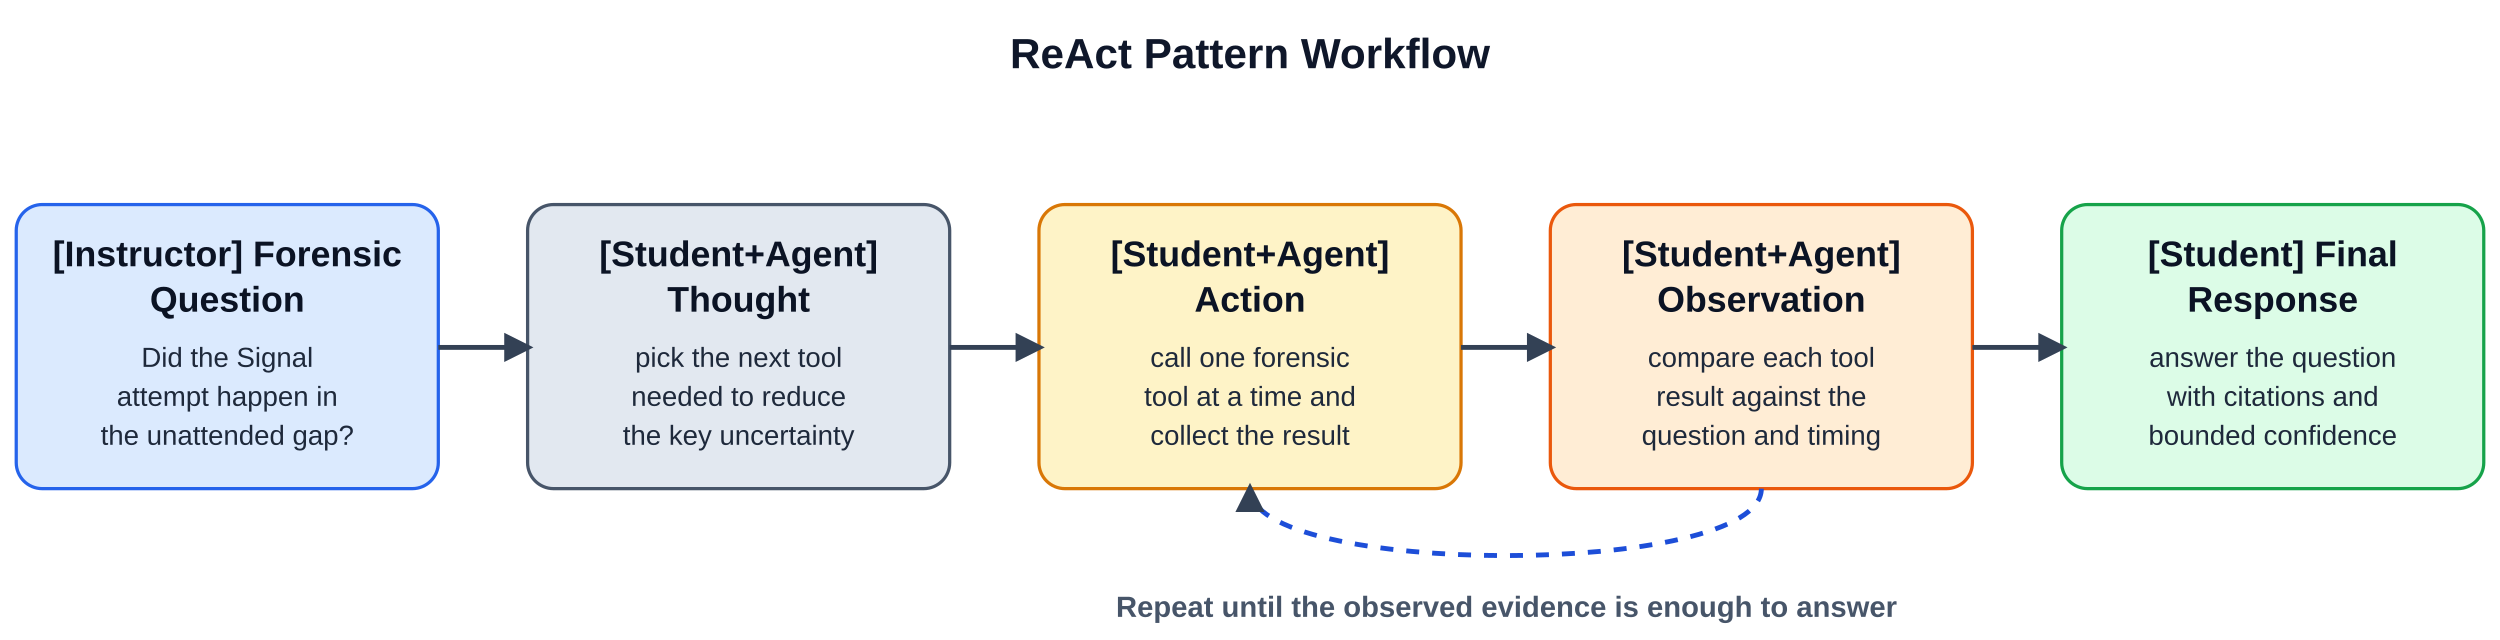
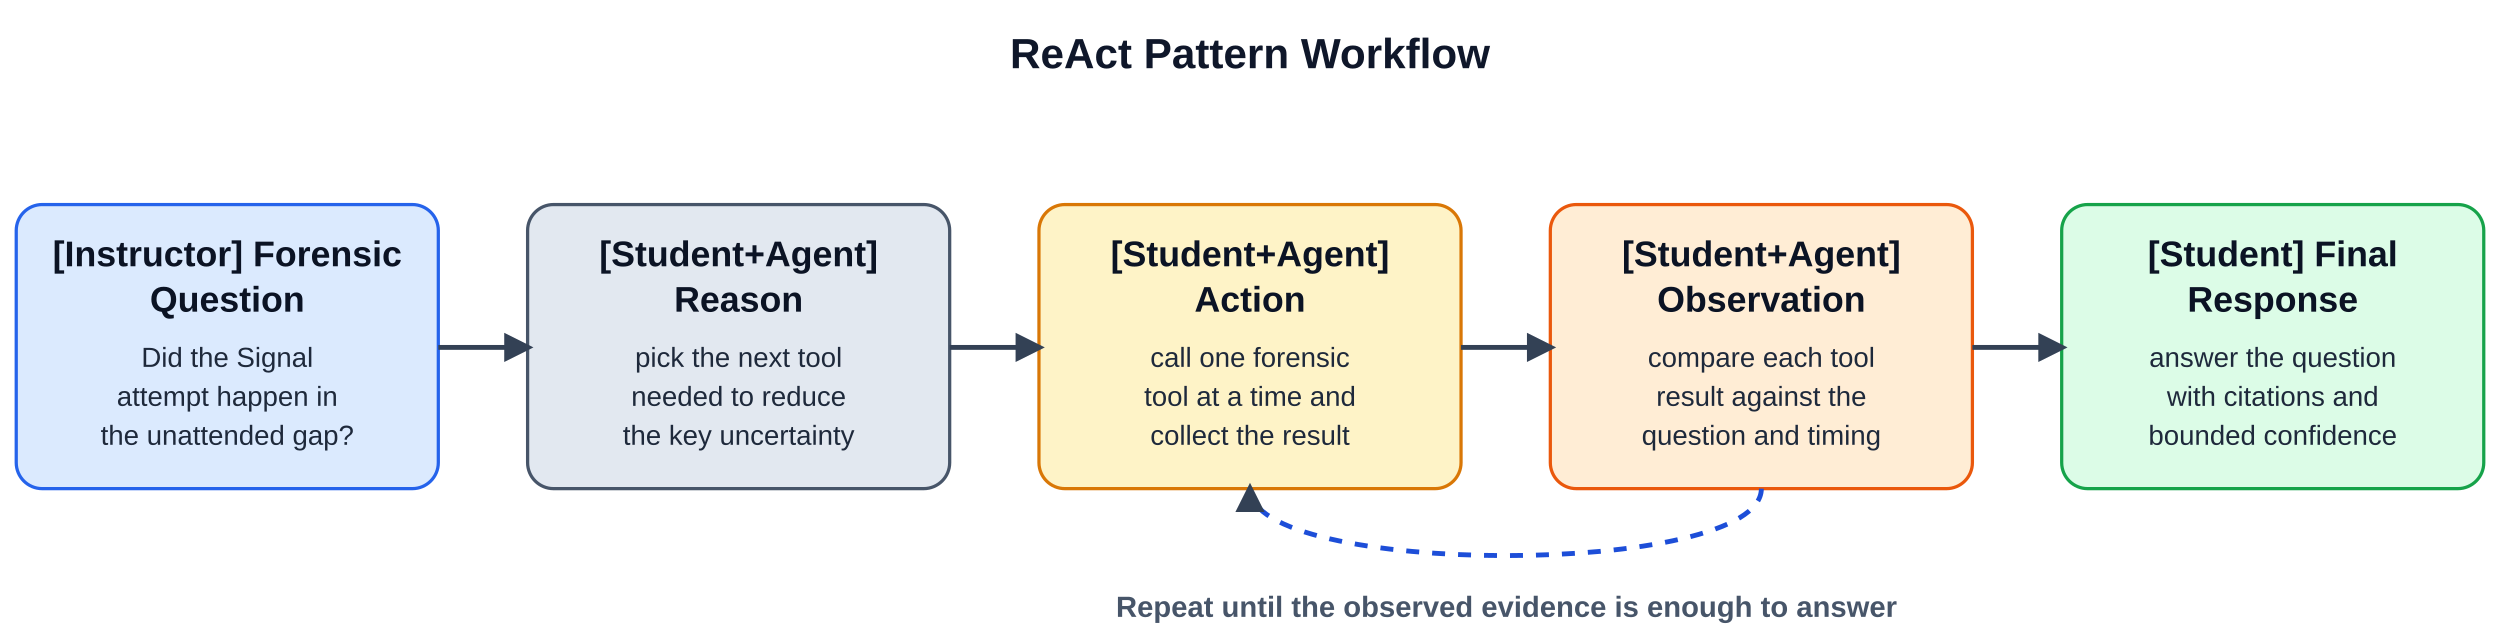
<svg xmlns="http://www.w3.org/2000/svg" width="1540" height="394" viewBox="30 24 1540 394" role="img" aria-labelledby="title desc">
  <defs>
    <style>
      .title { font: 700 26px 'Segoe UI', Arial, sans-serif; fill: #0f172a; }
      .subtitle { font: 500 20px 'Segoe UI', Arial, sans-serif; fill: #334155; }
      .node-title { font: 700 22px 'Segoe UI', Arial, sans-serif; fill: #0b1324; }
      .node-text { font: 500 17px 'Segoe UI', Arial, sans-serif; fill: #1e293b; }
      .label { font: 600 18px 'Segoe UI', Arial, sans-serif; fill: #475569; }
    </style>
    <marker id="arrow" viewBox="0 0 10 10" refX="8" refY="5" markerWidth="6" markerHeight="6" orient="auto-start-reverse">
      <path d="M 0 0 L 10 5 L 0 10 z" fill="#334155" />
    </marker>
  </defs>
  <rect x="0" y="0" width="1600" height="420" fill="#ffffff" />
  <text x="800" y="66" text-anchor="middle" class="title">ReAct Pattern Workflow</text>
  <rect x="40" y="150" rx="16" ry="16" width="260" height="175" fill="#dbeafe" stroke="#2563eb" stroke-width="2" />
  <text x="170" y="188" text-anchor="middle" class="node-title">[Instructor] Forensic</text>
  <text x="170" y="216" text-anchor="middle" class="node-title">Question</text>
  <text x="170" y="250" text-anchor="middle" class="node-text">Did the Signal</text>
  <text x="170" y="274" text-anchor="middle" class="node-text">attempt happen in</text>
  <text x="170" y="298" text-anchor="middle" class="node-text">the unattended gap?</text>
  <rect x="355" y="150" rx="16" ry="16" width="260" height="175" fill="#e2e8f0" stroke="#475569" stroke-width="2" />
  <text x="485" y="188" text-anchor="middle" class="node-title">[Student+Agent]</text>
-   <text x="485" y="216" text-anchor="middle" class="node-title">Thought</text>
+   <text x="485" y="216" text-anchor="middle" class="node-title">Reason</text>
  <text x="485" y="250" text-anchor="middle" class="node-text">pick the next tool</text>
  <text x="485" y="274" text-anchor="middle" class="node-text">needed to reduce</text>
  <text x="485" y="298" text-anchor="middle" class="node-text">the key uncertainty</text>
  <rect x="670" y="150" rx="16" ry="16" width="260" height="175" fill="#fef3c7" stroke="#d97706" stroke-width="2" />
  <text x="800" y="188" text-anchor="middle" class="node-title">[Student+Agent]</text>
  <text x="800" y="216" text-anchor="middle" class="node-title">Action</text>
  <text x="800" y="250" text-anchor="middle" class="node-text">call one forensic</text>
  <text x="800" y="274" text-anchor="middle" class="node-text">tool at a time and</text>
  <text x="800" y="298" text-anchor="middle" class="node-text">collect the result</text>
  <rect x="985" y="150" rx="16" ry="16" width="260" height="175" fill="#ffedd5" stroke="#ea580c" stroke-width="2" />
  <text x="1115" y="188" text-anchor="middle" class="node-title">[Student+Agent]</text>
  <text x="1115" y="216" text-anchor="middle" class="node-title">Observation</text>
  <text x="1115" y="250" text-anchor="middle" class="node-text">compare each tool</text>
  <text x="1115" y="274" text-anchor="middle" class="node-text">result against the</text>
  <text x="1115" y="298" text-anchor="middle" class="node-text">question and timing</text>
  <rect x="1300" y="150" rx="16" ry="16" width="260" height="175" fill="#dcfce7" stroke="#16a34a" stroke-width="2" />
  <text x="1430" y="188" text-anchor="middle" class="node-title">[Student] Final</text>
  <text x="1430" y="216" text-anchor="middle" class="node-title">Response</text>
  <text x="1430" y="250" text-anchor="middle" class="node-text">answer the question</text>
  <text x="1430" y="274" text-anchor="middle" class="node-text">with citations and</text>
  <text x="1430" y="298" text-anchor="middle" class="node-text">bounded confidence</text>
  <line x1="300" y1="238" x2="355" y2="238" stroke="#334155" stroke-width="3" marker-end="url(#arrow)" />
  <line x1="615" y1="238" x2="670" y2="238" stroke="#334155" stroke-width="3" marker-end="url(#arrow)" />
  <line x1="930" y1="238" x2="985" y2="238" stroke="#334155" stroke-width="3" marker-end="url(#arrow)" />
  <line x1="1245" y1="238" x2="1300" y2="238" stroke="#334155" stroke-width="3" marker-end="url(#arrow)" />
  <path d="M 1115 325 C 1115 380, 800 380, 800 325" fill="none" stroke="#1d4ed8" stroke-width="3" stroke-dasharray="8 8" marker-end="url(#arrow)" />
  <text x="958" y="404" text-anchor="middle" class="label">Repeat until the observed evidence is enough to answer</text>
</svg>
